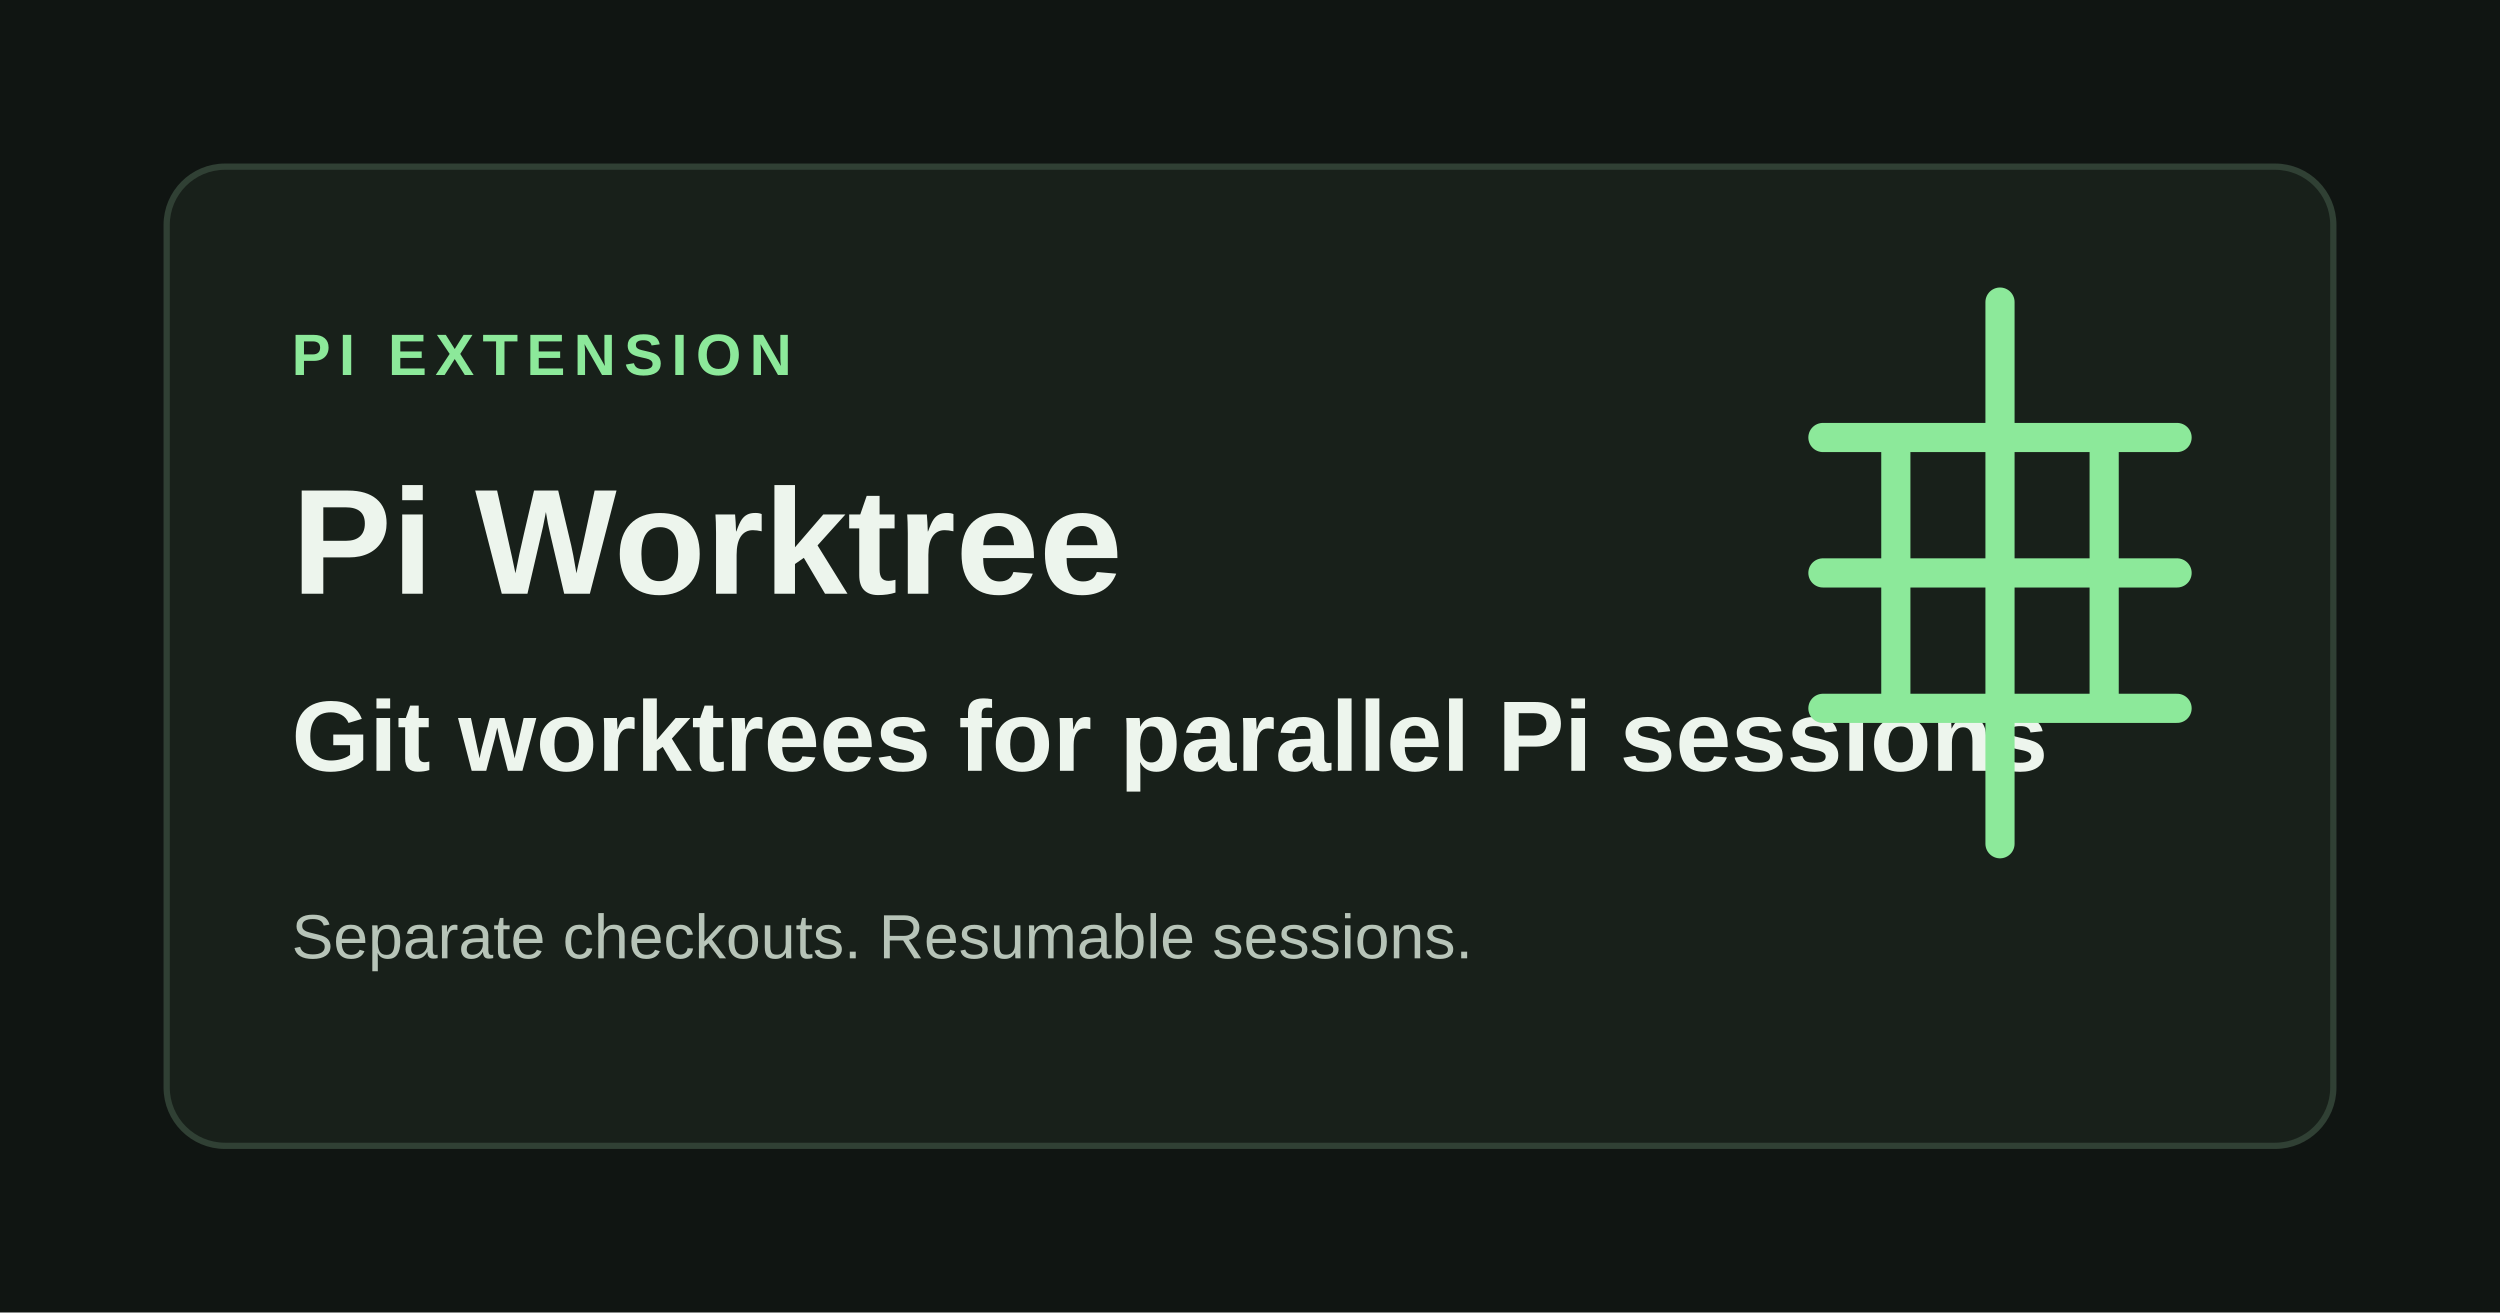
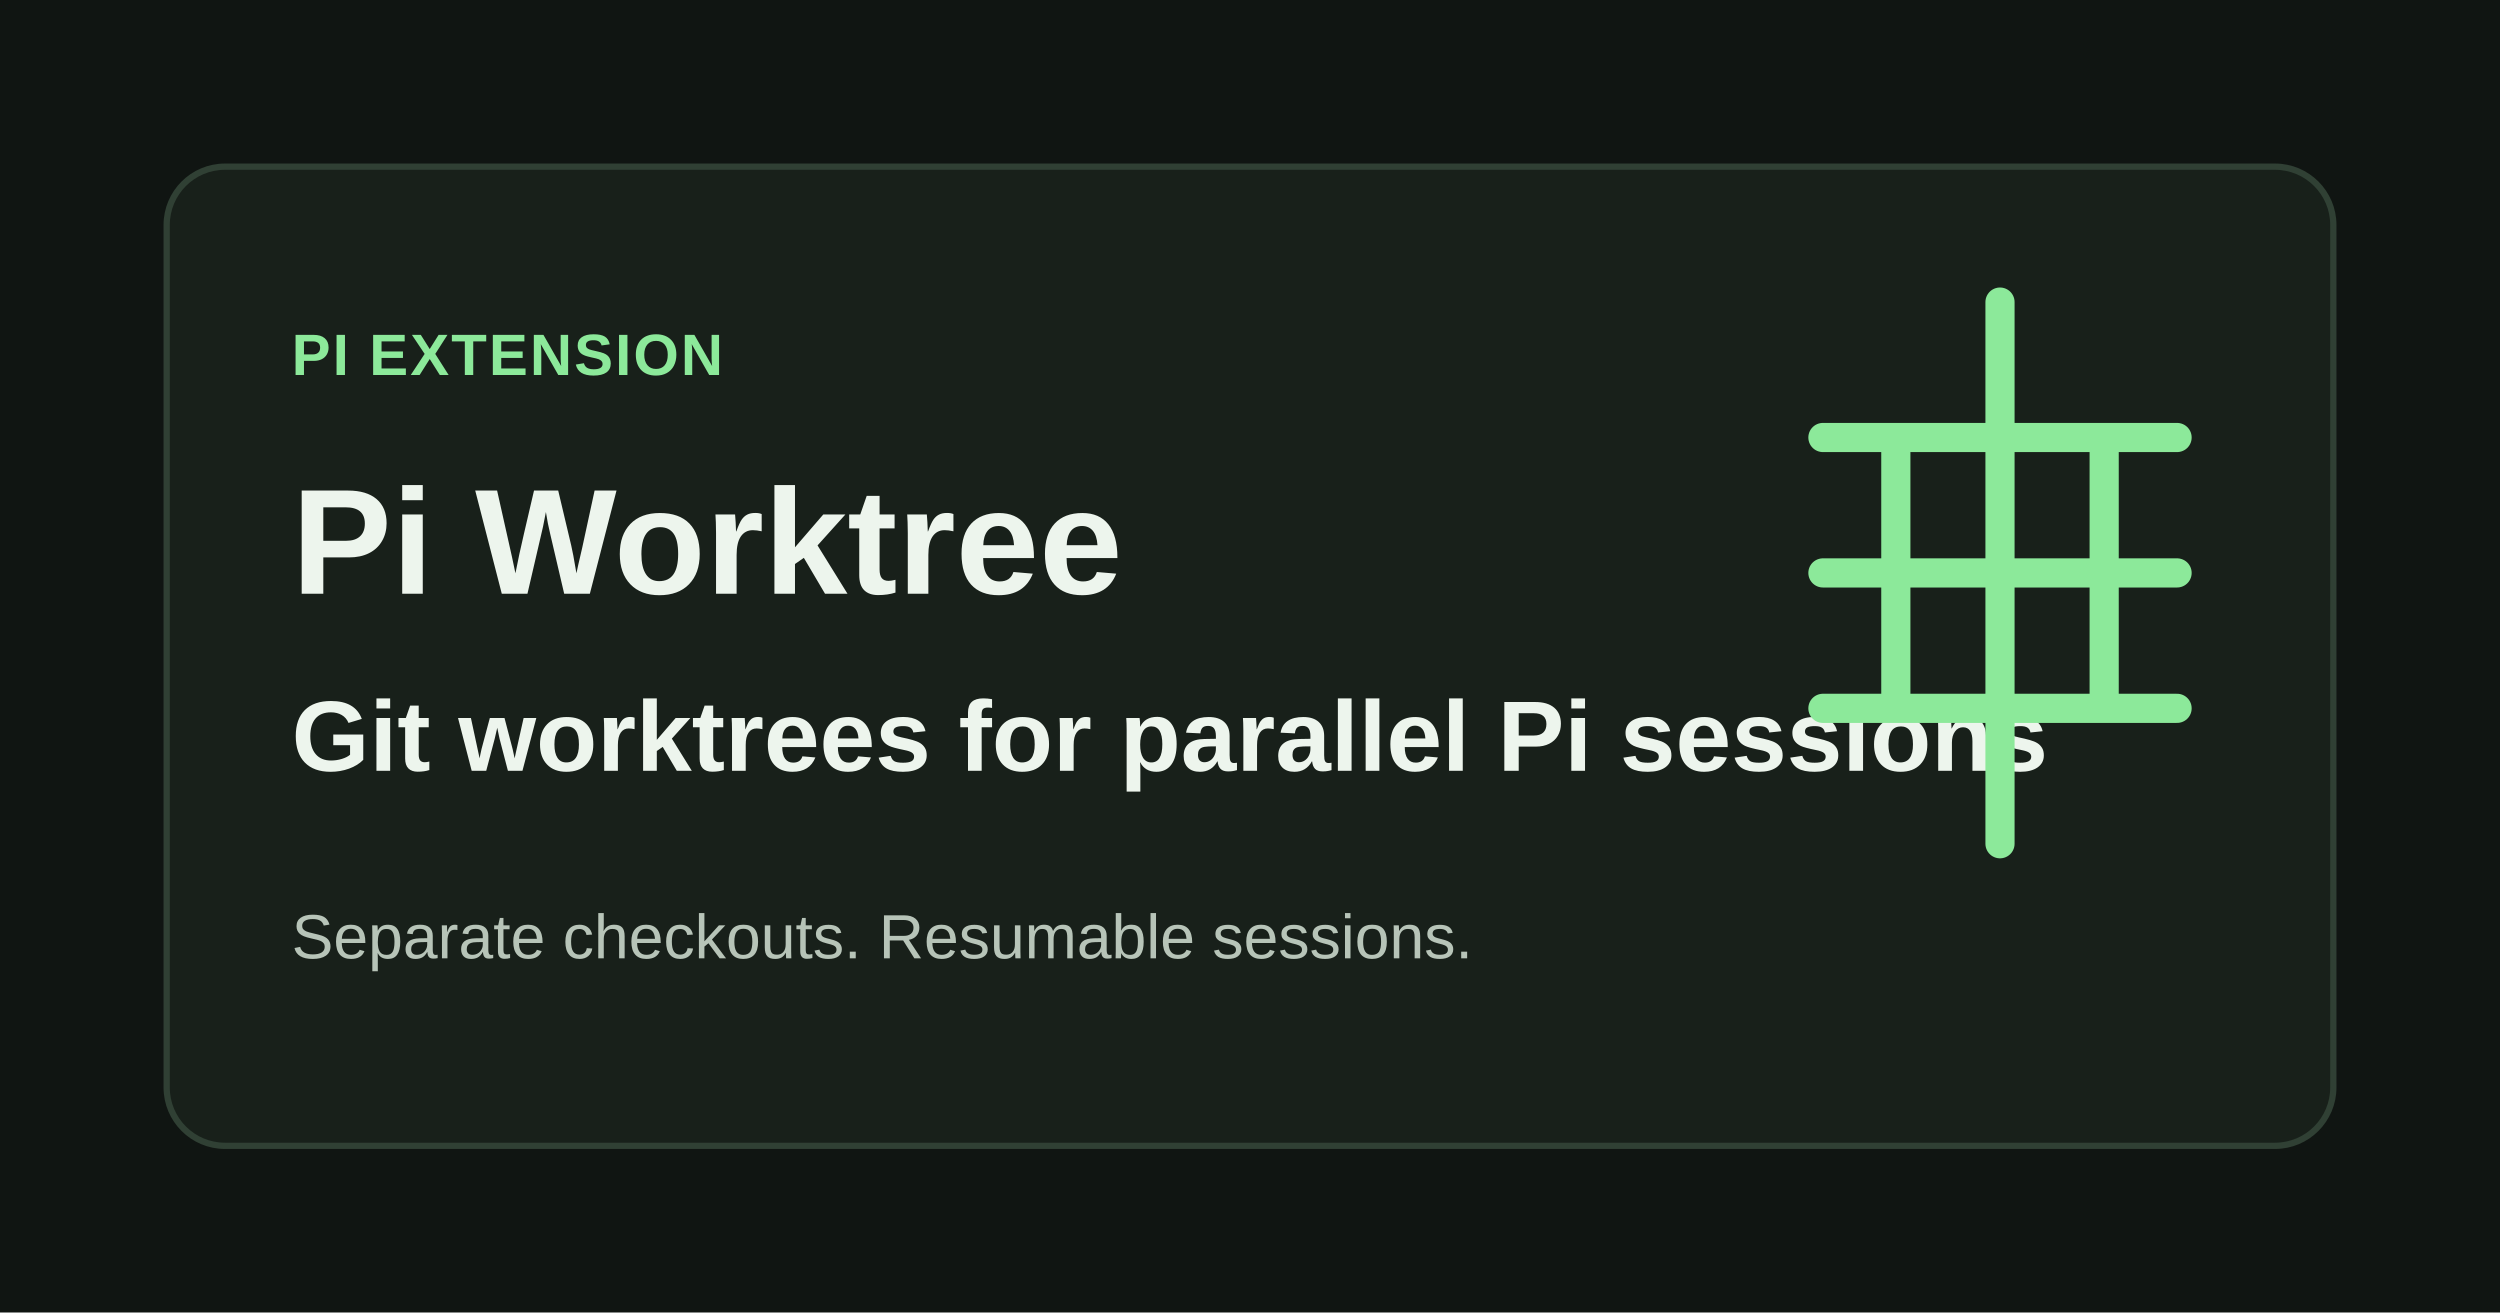
<svg xmlns="http://www.w3.org/2000/svg" width="1200" height="630" viewBox="0 0 1200 630">
  <rect width="1200" height="630" fill="#101512" />
  <rect x="80" y="80" width="1040" height="470" rx="28" fill="#18201a" stroke="#304034" stroke-width="3" />
-   <text x="140" y="180" fill="#8ce99a" font-family="Arial, sans-serif" font-size="28" font-weight="700" letter-spacing="4">PI EXTENSION</text>
+   <text x="140" y="180" fill="#8ce99a" font-family="Arial, sans-serif" font-size="28" font-weight="700" letter-spacing="1">PI EXTENSION</text>
  <text x="140" y="285" fill="#edf5ed" font-family="Arial, sans-serif" font-size="72" font-weight="700">Pi Worktree</text>
  <text x="140" y="370" fill="#edf5ed" font-family="Arial, sans-serif" font-size="48" font-weight="700">Git worktrees for parallel Pi sessions</text>
  <text x="140" y="460" fill="#b7c4b8" font-family="Arial, sans-serif" font-size="30">Separate checkouts. Resumable sessions.</text>
  <path d="M960 145v260M875 210h170M875 275h170M875 340h170M910 210v65m100 0v-65M910 275v65m100-65v65" fill="none" stroke="#8ce99a" stroke-linecap="round" stroke-linejoin="round" stroke-width="14" />
</svg>
